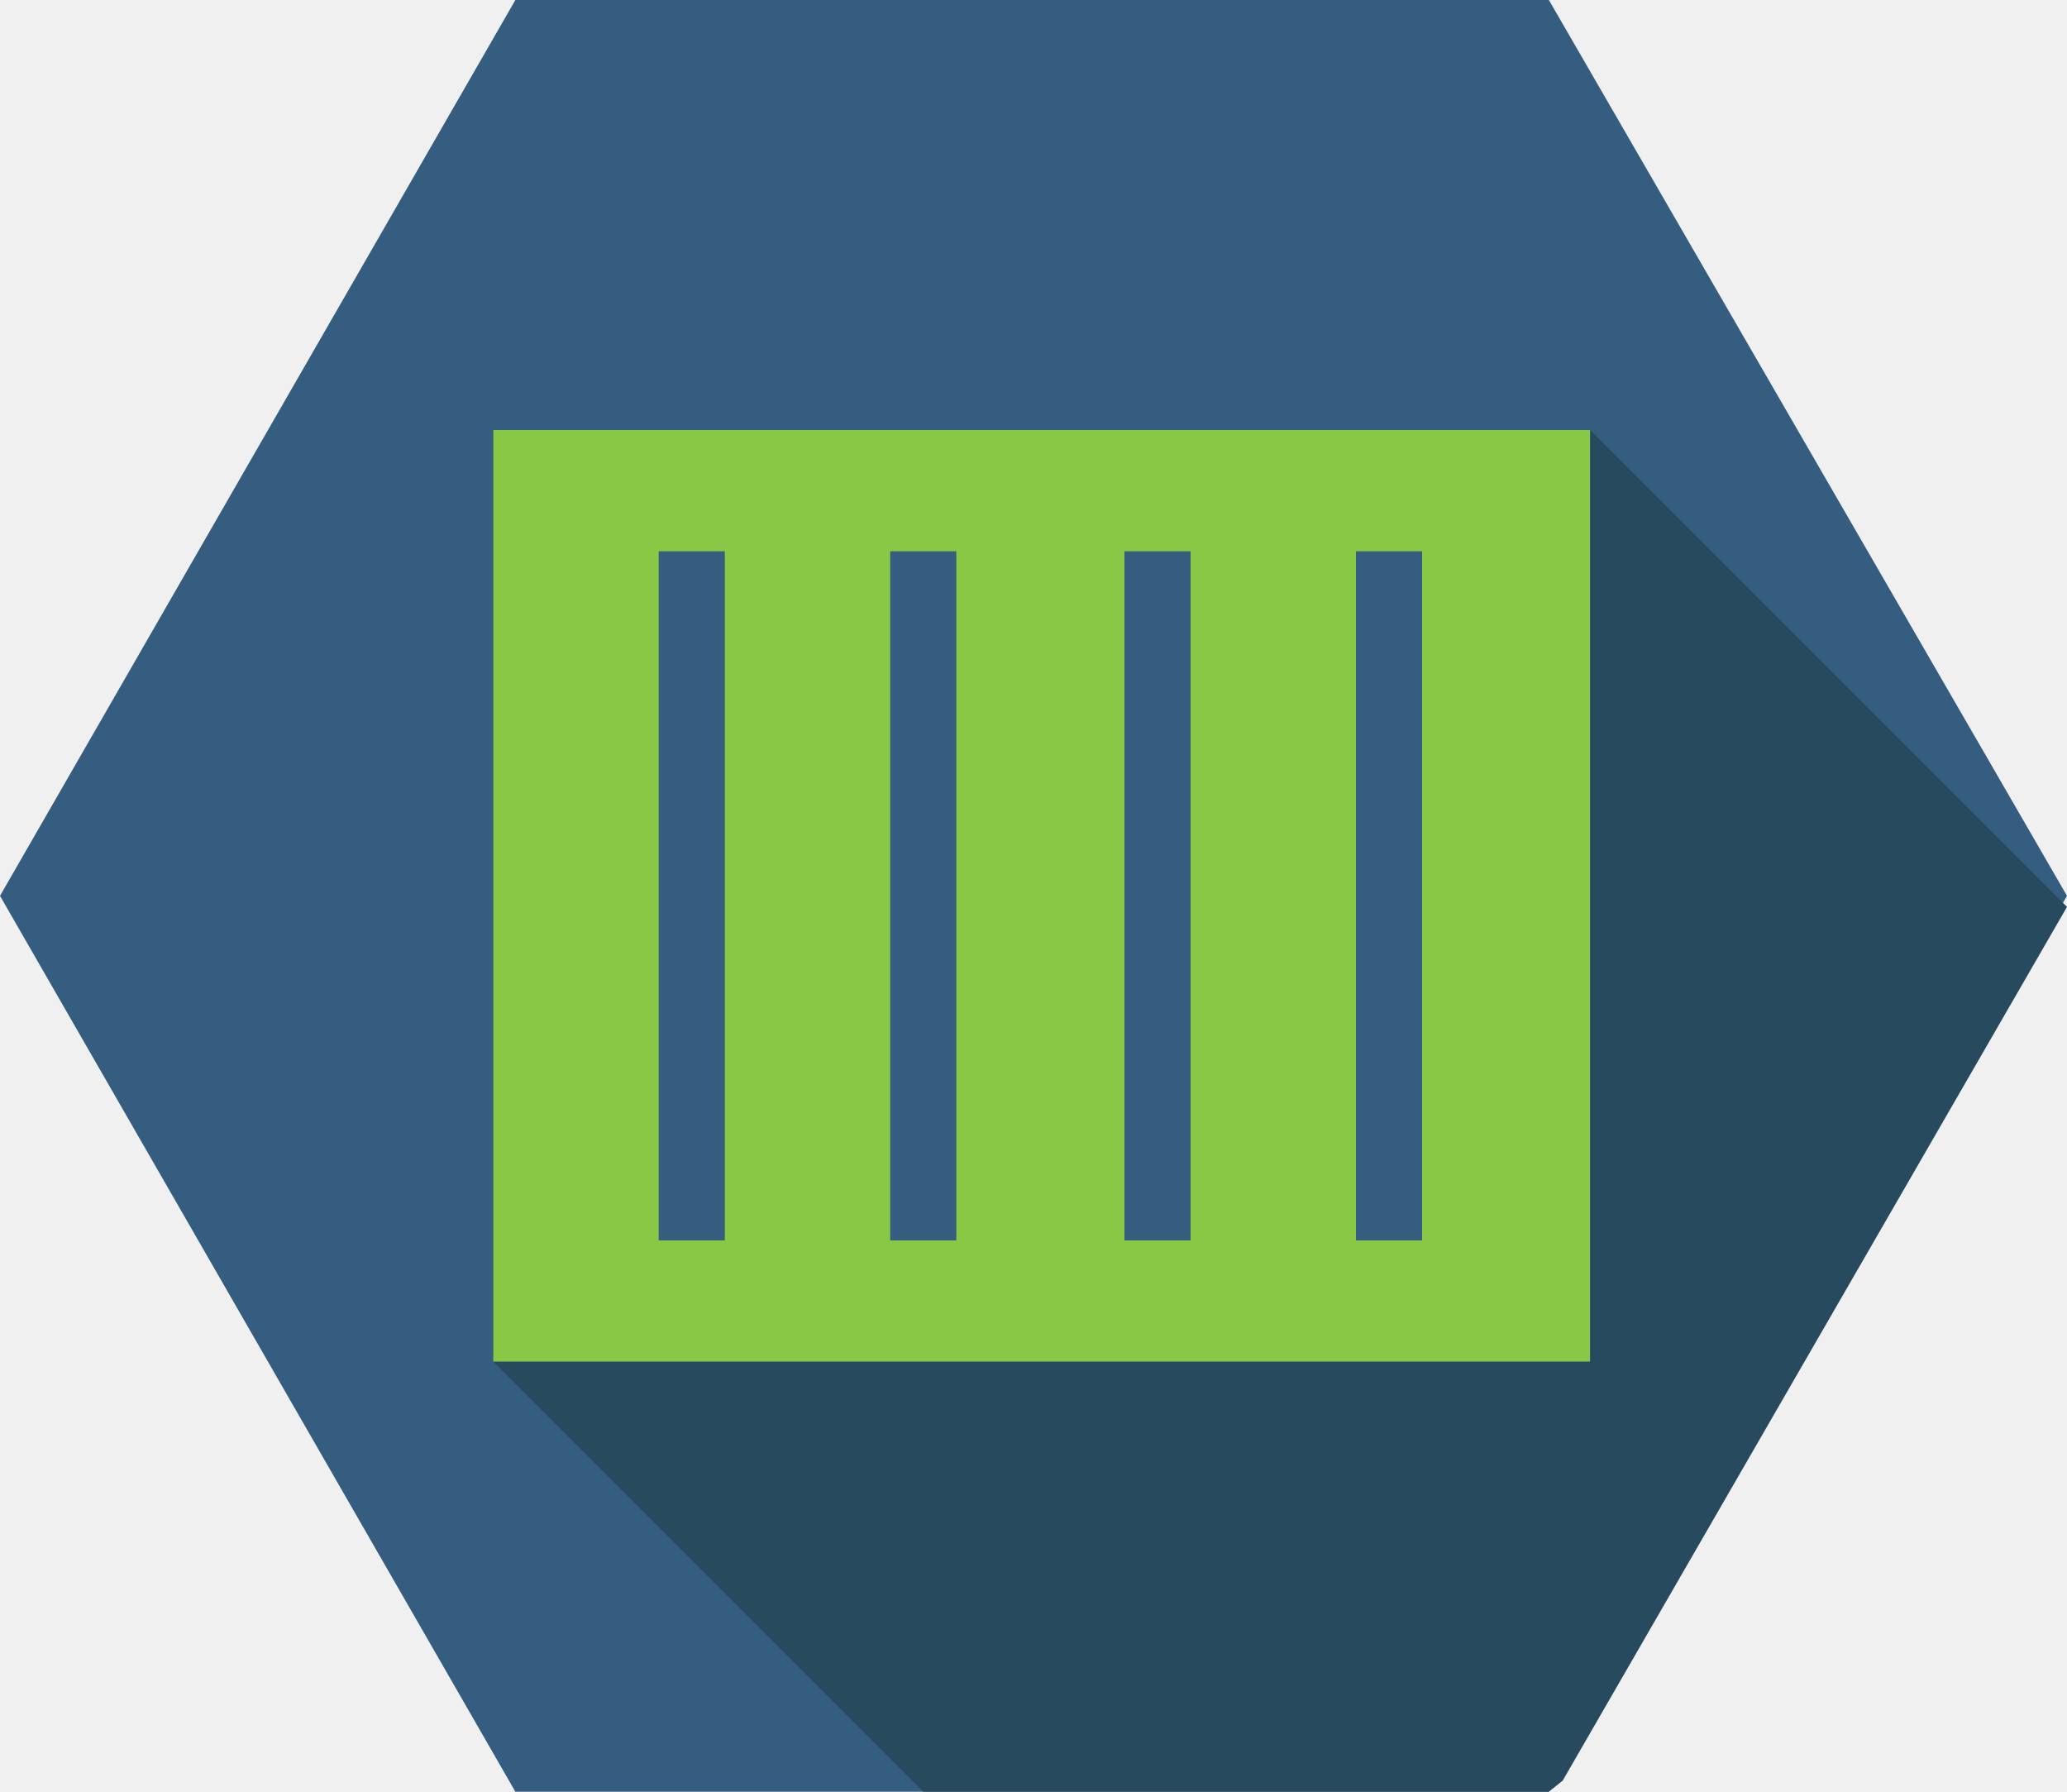
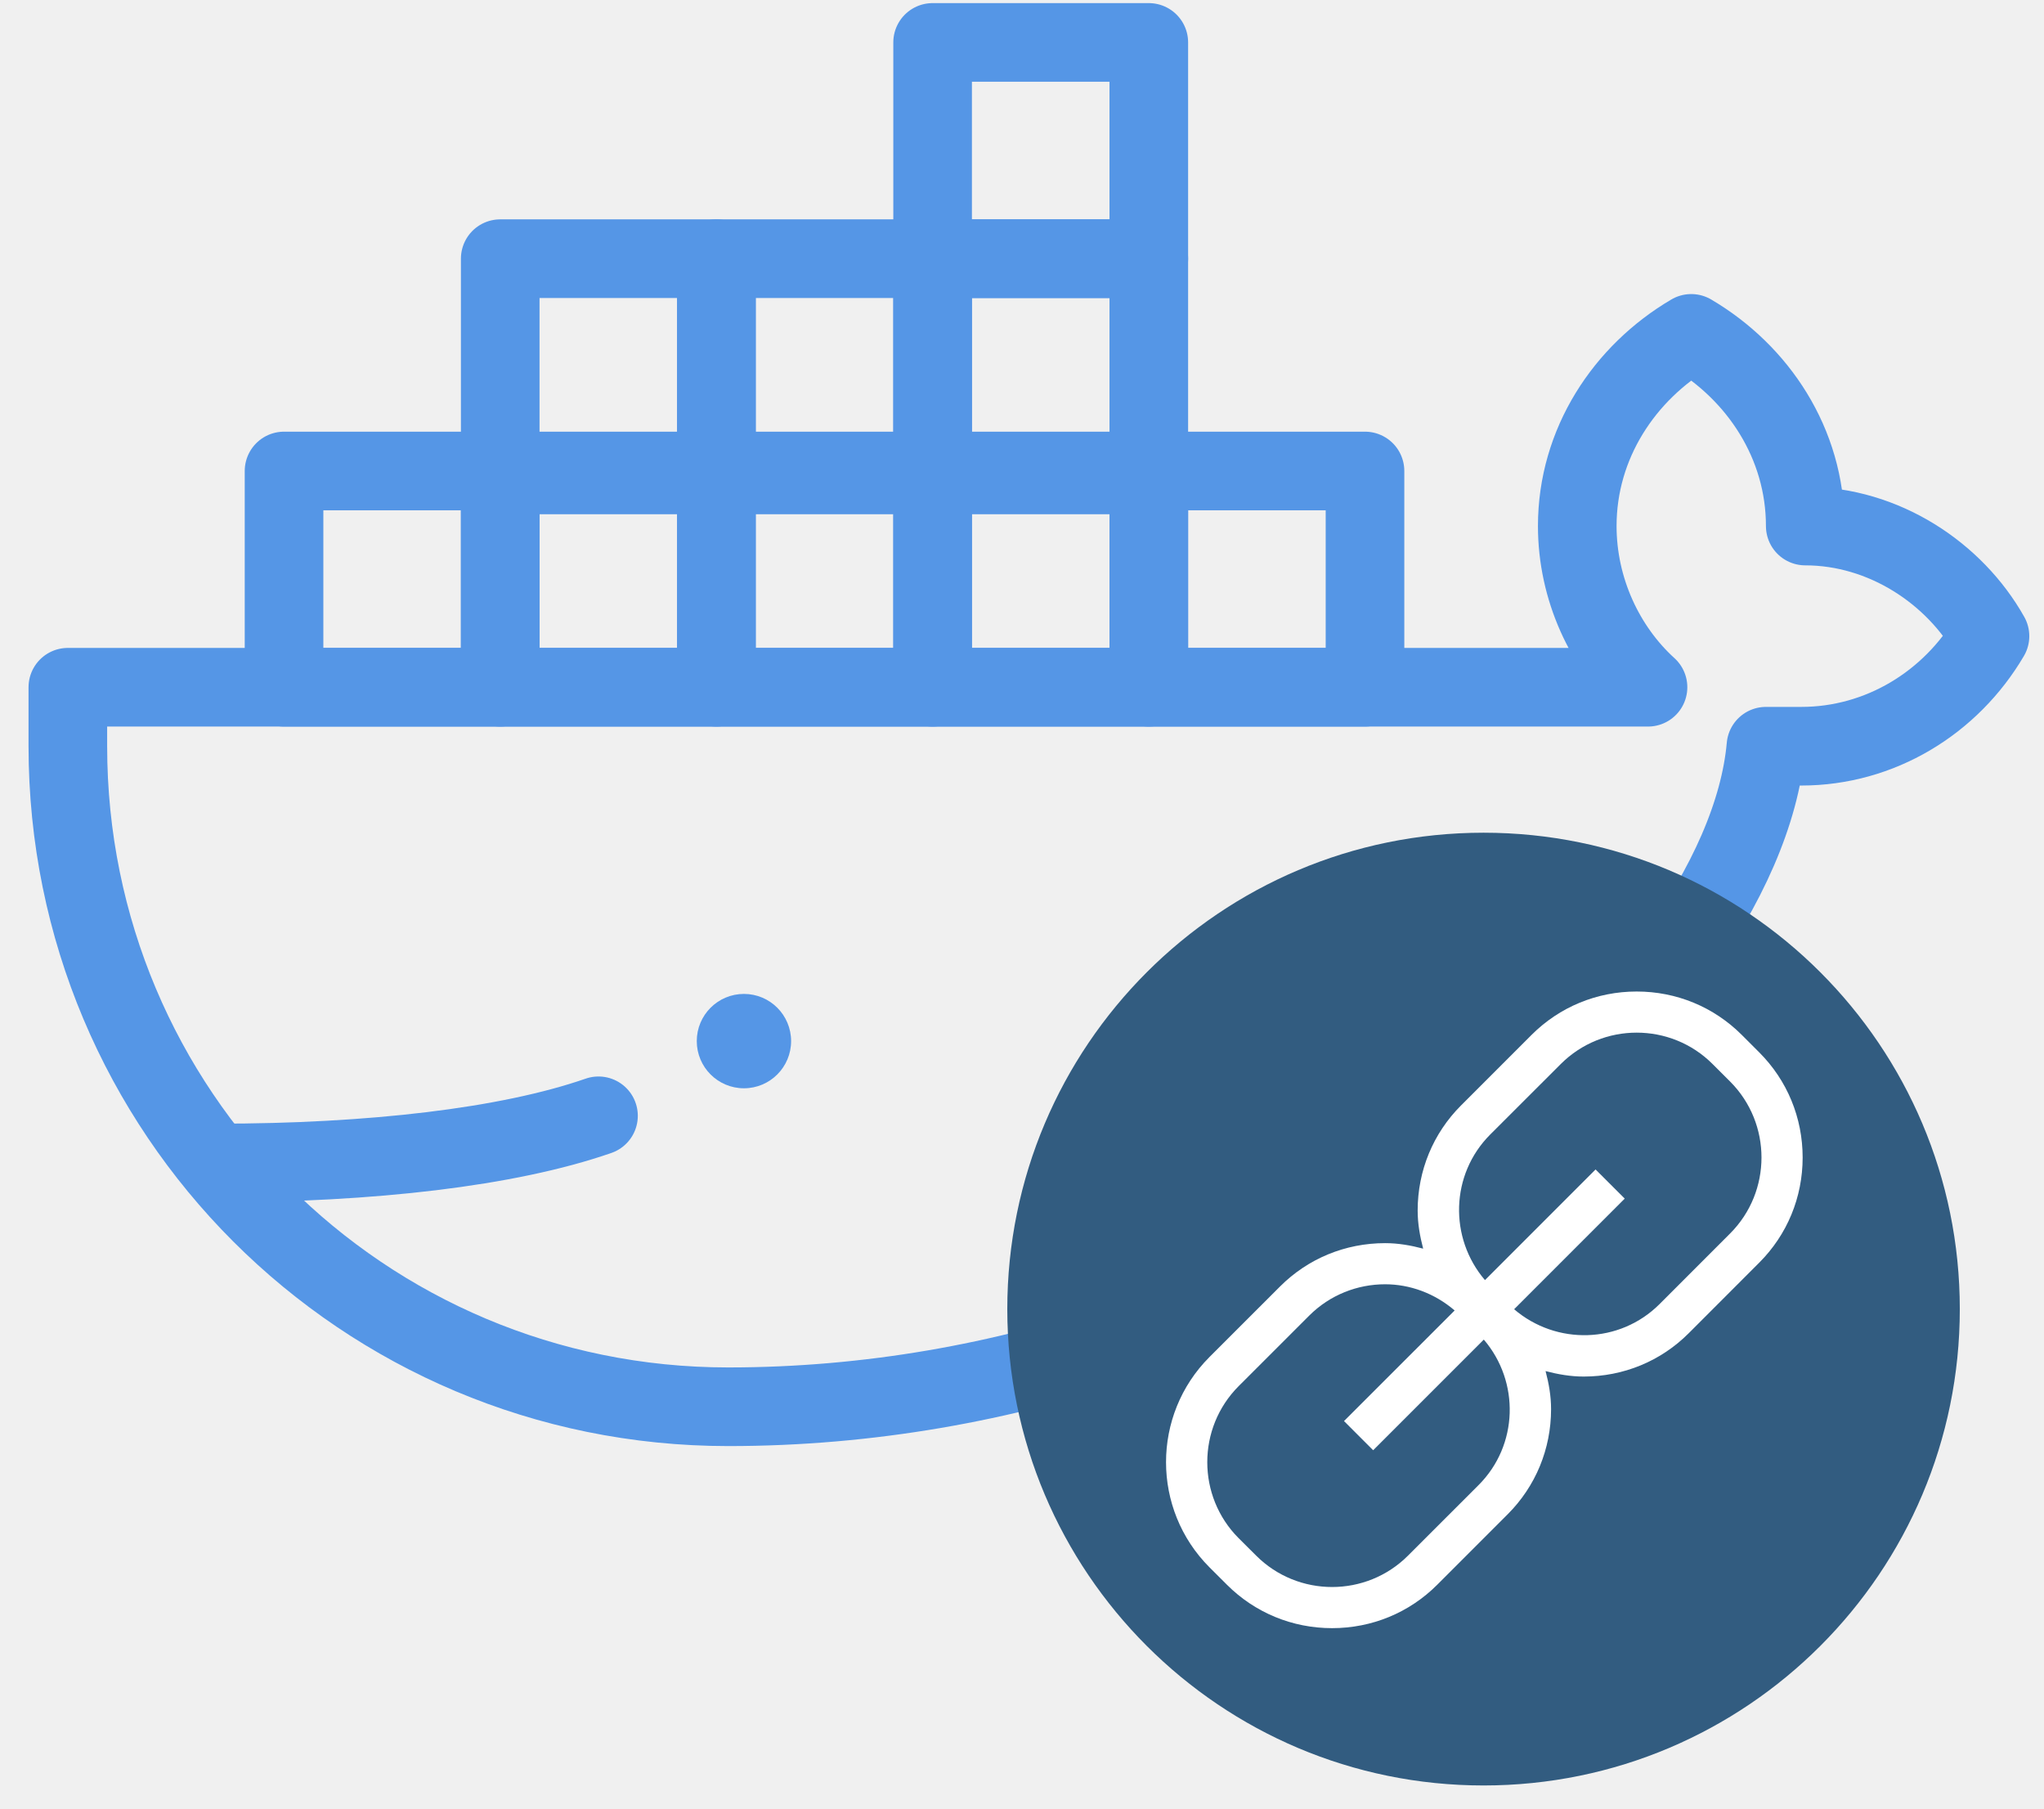
- <svg xmlns="http://www.w3.org/2000/svg" version="1.1" id="Layer_1" x="0px" y="0px" viewBox="0 0 75 65" style="enable-background:new 0 0 75 65;" xml:space="preserve">
-   <style type="text/css">
- 	.st0{fill:#345D7F;}
- 	.st1{fill:#89C844;}
- 	.st2{fill:none;}
- 	.st3{fill:#284A5F;}
- </style>
-   <polygon class="st0" points="18.7,65 0,32.5 18.7,0 56.2,0 75,32.5 56.2,65 " />
-   <path class="st1" d="M17.9,15.6v33.8h39.8V15.6H17.9z M26.3,45h-2.4V20h2.4V45z M34.7,45h-2.4V20h2.4V45z M43.2,45h-2.4V20h2.4V45z   M51.6,45h-2.4V20h2.4V45z" />
-   <g>
-     <polygon class="st2" points="86.7,44.6 75,32.9 56.7,64.6  " />
-     <polygon class="st2" points="33.5,65 42.6,74.1 56.2,65  " />
-     <polygon class="st3" points="56.7,64.6 75,32.9 57.7,15.6 57.7,49.4 17.9,49.4 33.5,65 56.2,65  " />
+ <svg xmlns="http://www.w3.org/2000/svg" width="52px" height="46px" viewBox="0 0 52 46" version="1.1">
+   <defs />
+   <g id="Page-1" stroke="none" stroke-width="1" fill="none" fill-rule="evenodd">
+     <g id="Group-4" transform="translate(1.125969, -0.761558)">
+       <g id="Group-31" transform="translate(0, 0.458439)">
+         <g id="Group" transform="translate(0, 0.982193)">
+           <g transform="translate(0, 7)" id="Shape" stroke="#5596E6" stroke-width="2" stroke-linecap="round" stroke-linejoin="round">
+             <path d="M44.8,5.7 C46.8,5.7 48.6,6.9 49.5,8.5 C48.5,10.2 46.7,11.3 44.7,11.3 L43.8,11.3 C43.2,18 31.8,28.1 17.4,28.1 C8.1,28.1 0.6,20.6 0.6,11.3 L0.6,9.8 L40.8,9.8 C39.7,8.8 39,7.3 39,5.7 C39,3.6 40.2,1.8 41.9,0.8 C43.6,1.8 44.8,3.6 44.8,5.7 L44.8,5.7" />
+           </g>
+           <circle id="XMLID_4128_" fill="#5596E6" fill-rule="nonzero" cx="17.8" cy="25.8" r="1.2" />
+           <path d="M4.4,28.9 C8.3,28.9 11.8,28.5 14.1,27.7" id="Shape" stroke="#5596E6" stroke-width="2" stroke-linecap="round" stroke-linejoin="round" />
+           <rect id="Rectangle-path" stroke="#5596E6" stroke-width="2" stroke-linecap="round" stroke-linejoin="round" x="6.1" y="11.3" width="5.5" height="5.5" />
+           <rect id="Rectangle-path" stroke="#5596E6" stroke-width="2" stroke-linecap="round" stroke-linejoin="round" x="11.6" y="11.3" width="5.5" height="5.5" />
+           <rect id="Rectangle-path" stroke="#5596E6" stroke-width="2" stroke-linecap="round" stroke-linejoin="round" x="17.1" y="11.3" width="5.5" height="5.5" />
+           <rect id="Rectangle-path" stroke="#5596E6" stroke-width="2" stroke-linecap="round" stroke-linejoin="round" x="22.6" y="11.3" width="5.5" height="5.5" />
+           <rect id="Rectangle-path" stroke="#5596E6" stroke-width="2" stroke-linecap="round" stroke-linejoin="round" x="11.6" y="5.9" width="5.5" height="5.5" />
+           <rect id="Rectangle-path" stroke="#5596E6" stroke-width="2" stroke-linecap="round" stroke-linejoin="round" x="17.1" y="5.9" width="5.5" height="5.5" />
+           <rect id="Rectangle-path" stroke="#5596E6" stroke-width="2" stroke-linecap="round" stroke-linejoin="round" x="22.6" y="5.9" width="5.5" height="5.5" />
+           <rect id="Rectangle-path" stroke="#5596E6" stroke-width="2" stroke-linecap="round" stroke-linejoin="round" x="22.6" y="0.4" width="5.5" height="5.5" />
+           <rect id="Rectangle-path" stroke="#5596E6" stroke-width="2" stroke-linecap="round" stroke-linejoin="round" x="28.1" y="11.3" width="5.5" height="5.5" />
+         </g>
+         <g id="Group-33-Copy-10" transform="translate(24.5, 21.48219)">
+           <ellipse id="Oval-5" fill="#325C80" cx="12.116" cy="12.116" rx="12.116" ry="12.116" />
+           <g id="Page-1-Copy" transform="translate(3.461795, 3.461795)" fill="#FFFFFF">
+             <path d="M14.927,6.731 L13.134,8.525 C12.118,9.541 10.504,9.576 9.432,8.658 L12.246,5.844 L11.504,5.103 L8.69,7.917 C7.773,6.845 7.809,5.231 8.823,4.215 L10.618,2.422 C11.151,1.889 11.85,1.623 12.549,1.623 C13.25,1.623 13.949,1.889 14.481,2.422 L14.927,2.867 C15.991,3.932 15.991,5.666 14.927,6.731 M8.527,13.131 L6.733,14.924 C5.669,15.989 3.934,15.989 2.869,14.924 L2.423,14.48 C1.36,13.415 1.36,11.68 2.423,10.615 L4.218,8.821 C4.75,8.289 5.45,8.023 6.149,8.023 C6.783,8.023 7.41,8.253 7.919,8.689 L5.104,11.502 L5.846,12.244 L8.661,9.43 C9.579,10.502 9.542,12.117 8.527,13.131 M15.668,2.125 L15.223,1.68 C14.511,0.969 13.562,0.577 12.55,0.577 C11.537,0.577 10.588,0.969 9.876,1.68 L8.082,3.474 C7.37,4.185 6.978,5.136 6.978,6.148 C6.978,6.482 7.036,6.803 7.118,7.117 C6.805,7.034 6.484,6.977 6.15,6.977 C5.137,6.977 4.188,7.368 3.476,8.08 L1.682,9.873 C0.208,11.348 0.208,13.747 1.682,15.222 L2.127,15.666 C2.839,16.377 3.789,16.769 4.801,16.769 C5.813,16.769 6.764,16.377 7.475,15.666 L9.268,13.873 C9.98,13.161 10.372,12.211 10.372,11.199 C10.372,10.865 10.315,10.544 10.232,10.231 C10.546,10.313 10.867,10.37 11.201,10.37 C12.213,10.37 13.164,9.979 13.875,9.267 L15.668,7.473 C16.38,6.761 16.772,5.812 16.772,4.799 C16.772,3.787 16.38,2.837 15.668,2.125" id="Fill-1" />
+           </g>
+         </g>
+       </g>
+     </g>
  </g>
</svg>
